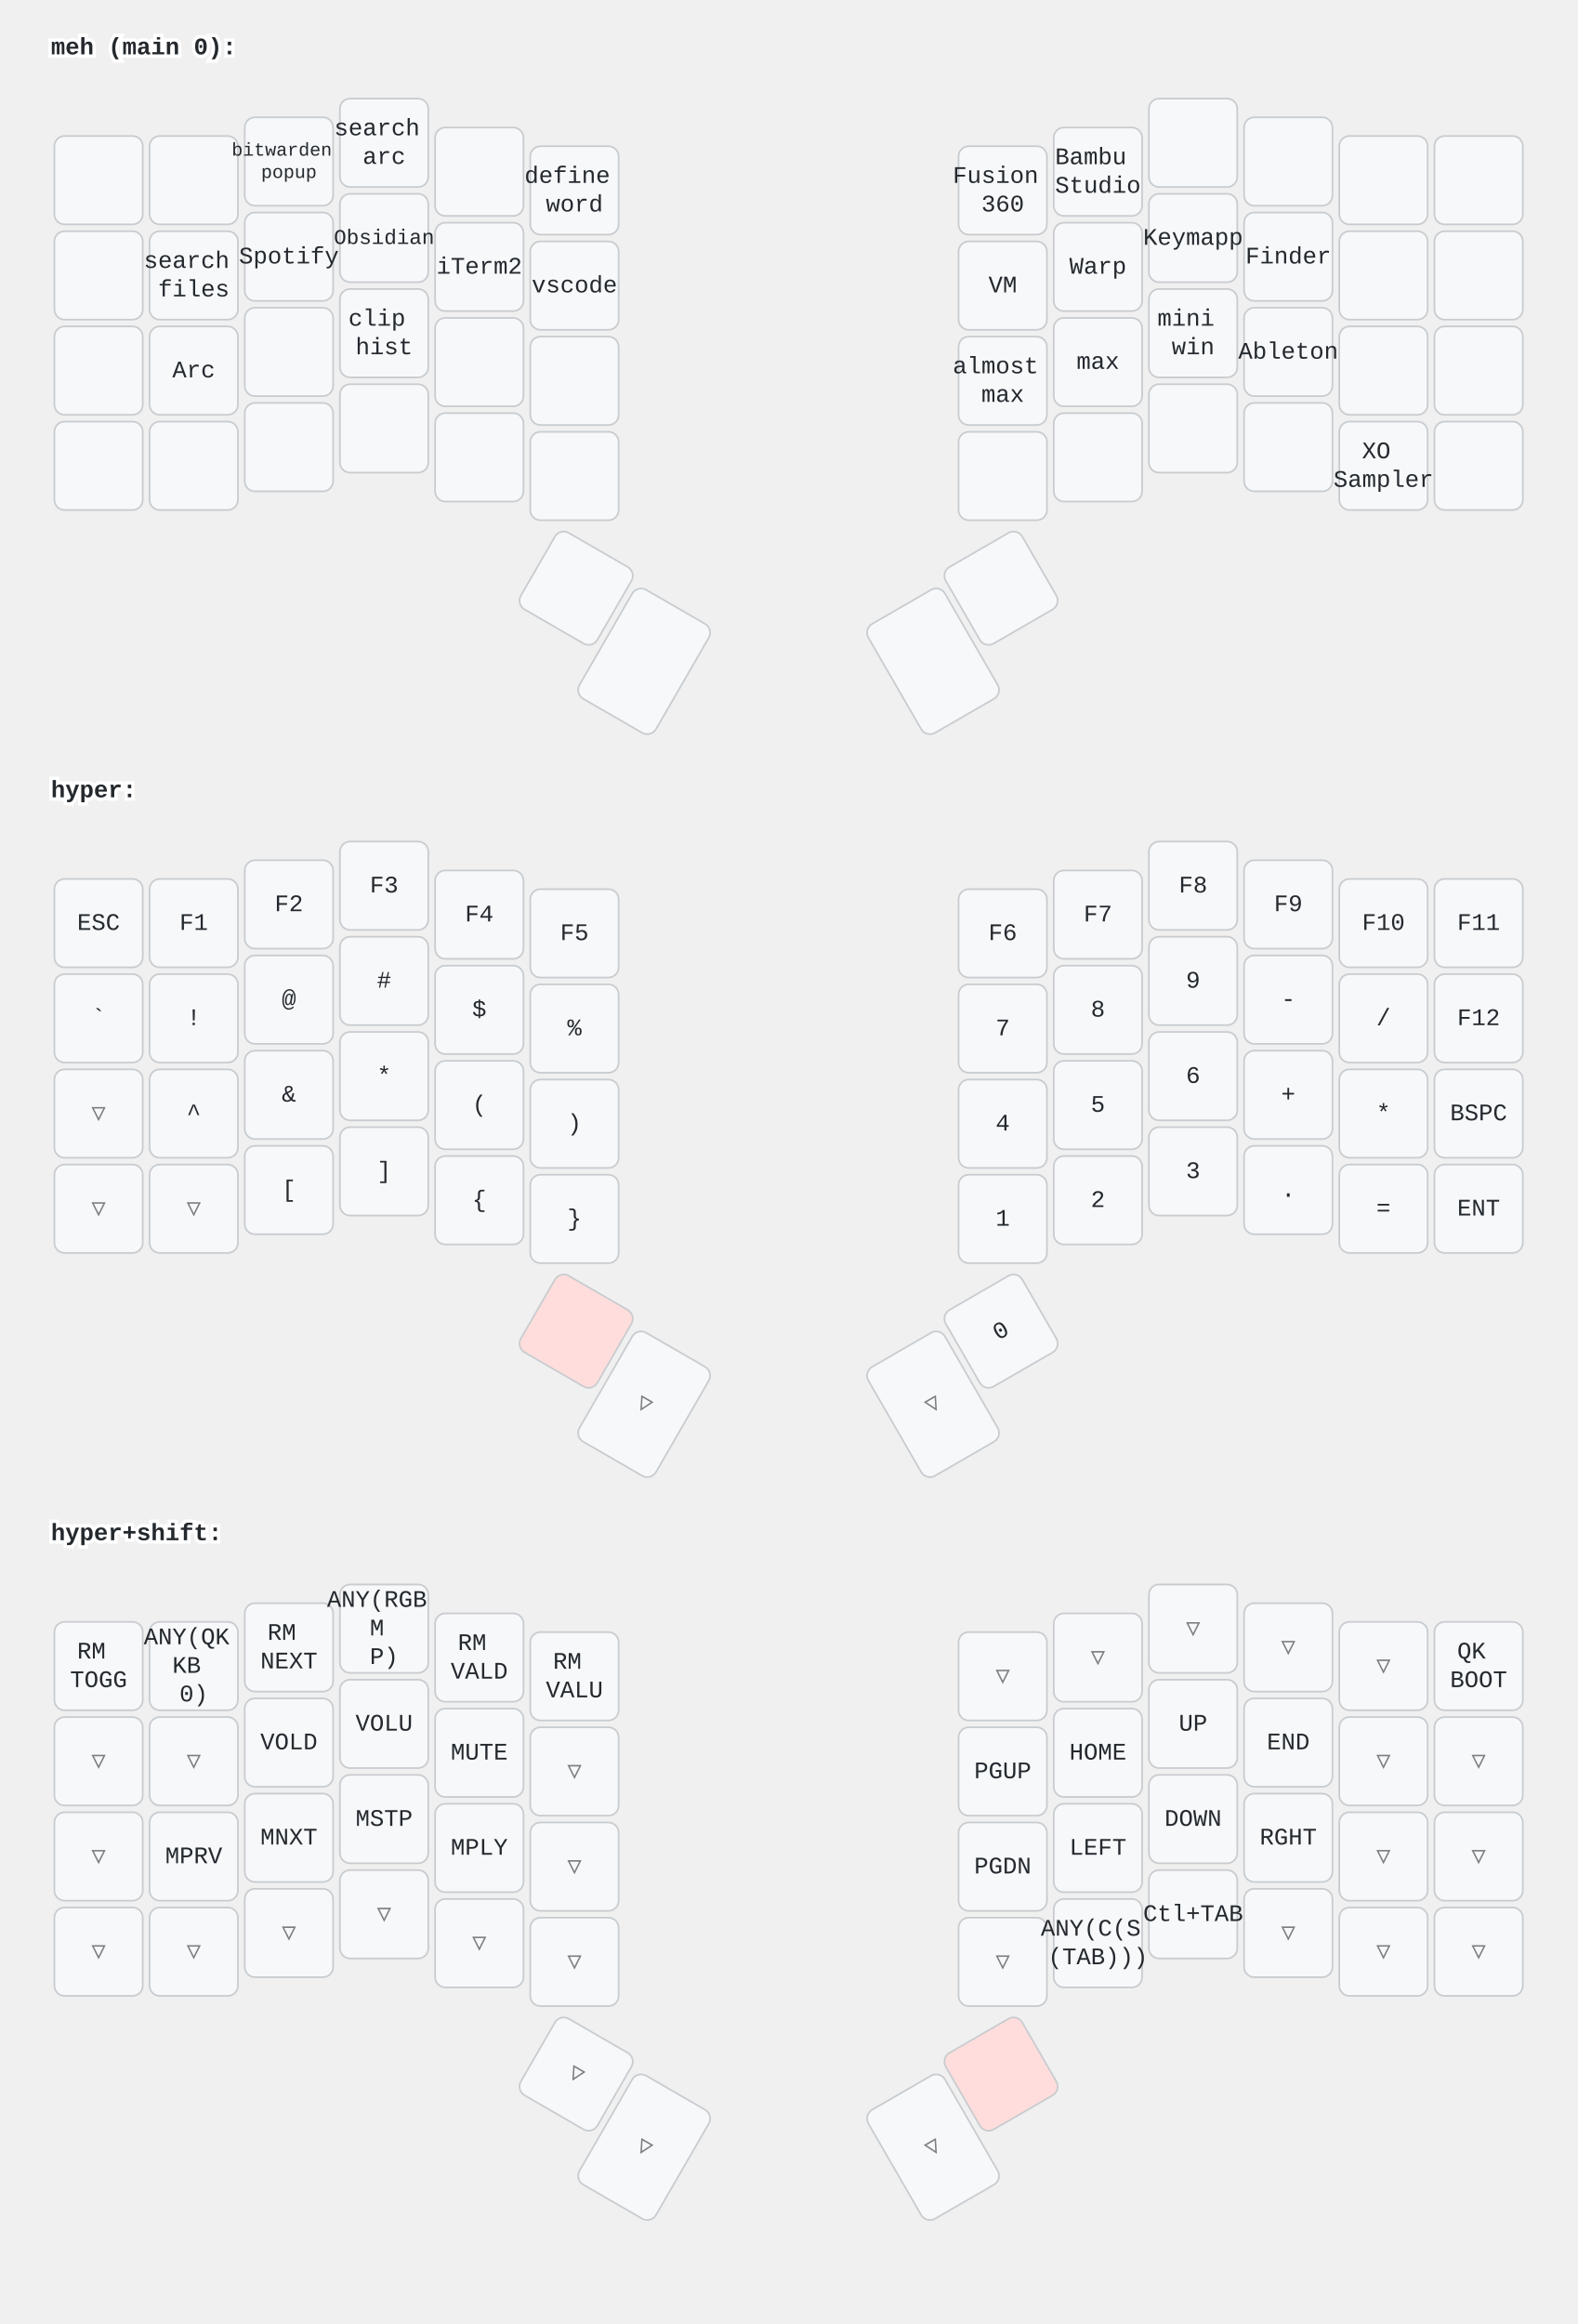
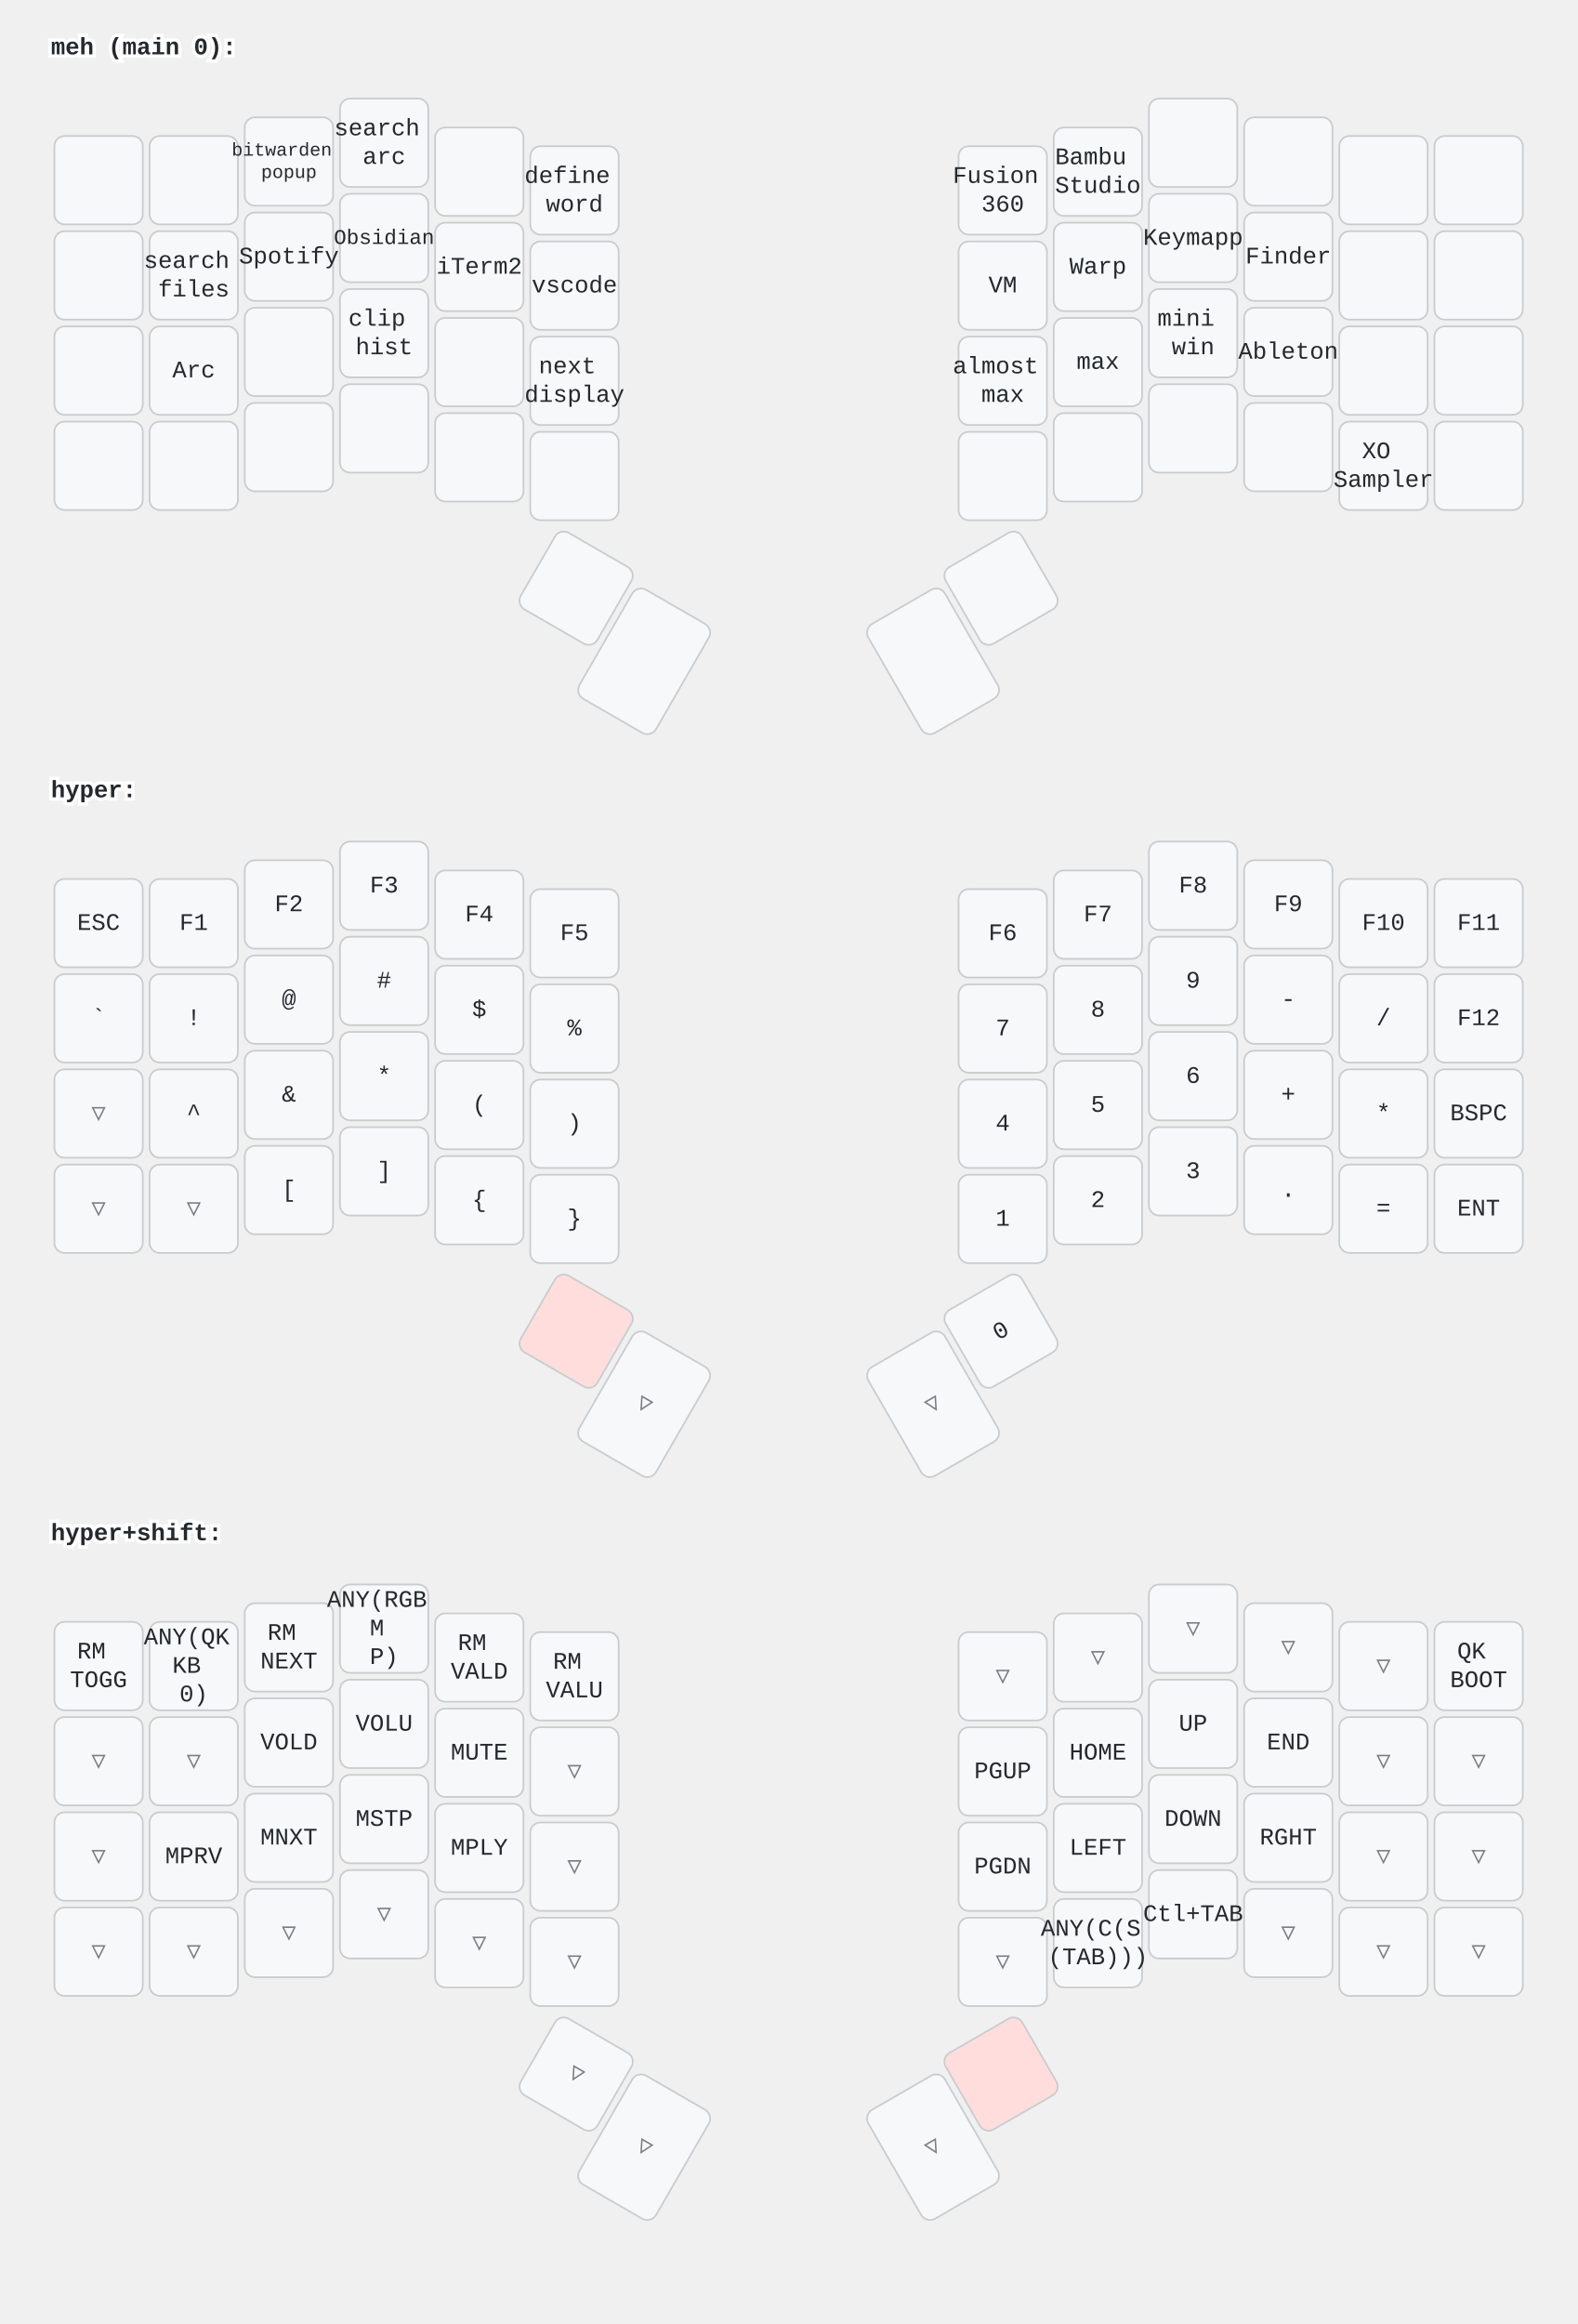
<svg xmlns="http://www.w3.org/2000/svg" width="928" height="1367" viewBox="0 0 928 1367" class="keymap">
  <style>/* inherit to force styles through use tags */
svg path {
    fill: inherit;
}

/* font and background color specifications */
svg.keymap {
    font-family: SFMono-Regular,Consolas,Liberation Mono,Menlo,monospace;
    font-size: 14px;
    font-kerning: normal;
    text-rendering: optimizeLegibility;
    fill: #24292e;
}

/* default key styling */
rect.key {
    fill: #f6f8fa;
}

rect.key, rect.combo {
    stroke: #c9cccf;
    stroke-width: 1;
}

/* default key side styling, only used is draw_key_sides is set */
rect.side {
    filter: brightness(90%);
}

/* color accent for combo boxes */
rect.combo, rect.combo-separate {
    fill: #cdf;
}

/* color accent for held keys */
rect.held, rect.combo.held {
    fill: #fdd;
}

/* color accent for ghost (optional) keys */
rect.ghost, rect.combo.ghost {
    stroke-dasharray: 4, 4;
    stroke-width: 2;
}

text {
    text-anchor: middle;
    dominant-baseline: middle;
}

/* styling for layer labels */
text.label {
    font-weight: bold;
    text-anchor: start;
    stroke: white;
    stroke-width: 4;
    paint-order: stroke;
}

/* styling for optional footer */
text.footer {
    text-anchor: end;
    dominant-baseline: auto;
    stroke: white;
    stroke-width: 4;
    paint-order: stroke;
}

/* styling for combo tap, and key non-tap label text */
text.combo, text.hold, text.shifted, text.left, text.right {
    font-size: 11px;
}

text.hold {
    text-anchor: middle;
    dominant-baseline: auto;
}

text.shifted {
    text-anchor: middle;
    dominant-baseline: hanging;
}

text.left {
    text-anchor: start;
}

text.right {
    text-anchor: end;
}

text.layer-activator {
    text-decoration: underline;
}

/* styling for hold/shifted label text in combo box */
text.combo.hold, text.combo.shifted, text.combo.left, text.combo.right {
    font-size: 8px;
}

/* lighter symbol for transparent keys */
text.trans {
    fill: #7b7e81;
}

/* styling for combo dendrons */
path.combo {
    stroke-width: 1;
    stroke: gray;
    fill: none;
}

/* Start Tabler Icons Cleanup */
/* cannot use height/width with glyphs */
.icon-tabler &gt; path {
    fill: inherit;
    stroke: inherit;
    stroke-width: 2;
}
/* hide tabler's default box */
.icon-tabler &gt; path[stroke="none"][fill="none"] {
    visibility: hidden;
}
/* End Tabler Icons Cleanup */
</style>
  <g transform="translate(30, 0)" class="layer-meh (main 0)">
    <text x="0" y="28" class="label" id="meh-main-0">meh (main 0):</text>
    <g transform="translate(0, 56)">
      <g transform="translate(28, 50)" class="key keypos-0">
        <rect rx="6" ry="6" x="-26" y="-26" width="52" height="52" class="key" />
      </g>
      <g transform="translate(84, 50)" class="key keypos-1">
        <rect rx="6" ry="6" x="-26" y="-26" width="52" height="52" class="key" />
      </g>
      <g transform="translate(140, 39)" class="key keypos-2">
        <rect rx="6" ry="6" x="-26" y="-26" width="52" height="52" class="key" />
        <text x="0" y="0" class="key tap">
          <tspan x="0" dy="-0.6em" style="font-size: 78%">bitwarden</tspan>
          <tspan x="0" dy="1.2em" style="font-size: 78%">popup</tspan>
        </text>
      </g>
      <g transform="translate(196, 28)" class="key keypos-3">
        <rect rx="6" ry="6" x="-26" y="-26" width="52" height="52" class="key" />
        <text x="0" y="0" class="key tap">
          <tspan x="0" dy="-0.6em">search</tspan>
          <tspan x="0" dy="1.2em">arc</tspan>
        </text>
      </g>
      <g transform="translate(252, 45)" class="key keypos-4">
        <rect rx="6" ry="6" x="-26" y="-26" width="52" height="52" class="key" />
      </g>
      <g transform="translate(308, 56)" class="key keypos-5">
        <rect rx="6" ry="6" x="-26" y="-26" width="52" height="52" class="key" />
        <text x="0" y="0" class="key tap">
          <tspan x="0" dy="-0.6em">define</tspan>
          <tspan x="0" dy="1.2em">word</tspan>
        </text>
      </g>
      <g transform="translate(560, 56)" class="key keypos-6">
        <rect rx="6" ry="6" x="-26" y="-26" width="52" height="52" class="key" />
        <text x="0" y="0" class="key tap">
          <tspan x="0" dy="-0.6em">Fusion</tspan>
          <tspan x="0" dy="1.2em">360</tspan>
        </text>
      </g>
      <g transform="translate(616, 45)" class="key keypos-7">
        <rect rx="6" ry="6" x="-26" y="-26" width="52" height="52" class="key" />
        <text x="0" y="0" class="key tap">
          <tspan x="0" dy="-0.6em">Bambu</tspan>
          <tspan x="0" dy="1.2em">Studio</tspan>
        </text>
      </g>
      <g transform="translate(672, 28)" class="key keypos-8">
        <rect rx="6" ry="6" x="-26" y="-26" width="52" height="52" class="key" />
      </g>
      <g transform="translate(728, 39)" class="key keypos-9">
        <rect rx="6" ry="6" x="-26" y="-26" width="52" height="52" class="key" />
      </g>
      <g transform="translate(784, 50)" class="key keypos-10">
        <rect rx="6" ry="6" x="-26" y="-26" width="52" height="52" class="key" />
      </g>
      <g transform="translate(840, 50)" class="key keypos-11">
        <rect rx="6" ry="6" x="-26" y="-26" width="52" height="52" class="key" />
      </g>
      <g transform="translate(28, 106)" class="key keypos-12">
        <rect rx="6" ry="6" x="-26" y="-26" width="52" height="52" class="key" />
      </g>
      <g transform="translate(84, 106)" class="key keypos-13">
        <rect rx="6" ry="6" x="-26" y="-26" width="52" height="52" class="key" />
        <text x="0" y="0" class="key tap">
          <tspan x="0" dy="-0.6em">search</tspan>
          <tspan x="0" dy="1.2em">files</tspan>
        </text>
      </g>
      <g transform="translate(140, 95)" class="key keypos-14">
        <rect rx="6" ry="6" x="-26" y="-26" width="52" height="52" class="key" />
        <text x="0" y="0" class="key tap">Spotify</text>
      </g>
      <g transform="translate(196, 84)" class="key keypos-15">
        <rect rx="6" ry="6" x="-26" y="-26" width="52" height="52" class="key" />
        <text x="0" y="0" class="key tap">
          <tspan style="font-size: 88%">Obsidian</tspan>
        </text>
      </g>
      <g transform="translate(252, 101)" class="key keypos-16">
        <rect rx="6" ry="6" x="-26" y="-26" width="52" height="52" class="key" />
        <text x="0" y="0" class="key tap">iTerm2</text>
      </g>
      <g transform="translate(308, 112)" class="key keypos-17">
        <rect rx="6" ry="6" x="-26" y="-26" width="52" height="52" class="key" />
        <text x="0" y="0" class="key tap">vscode</text>
      </g>
      <g transform="translate(560, 112)" class="key keypos-18">
        <rect rx="6" ry="6" x="-26" y="-26" width="52" height="52" class="key" />
        <text x="0" y="0" class="key tap">VM</text>
      </g>
      <g transform="translate(616, 101)" class="key keypos-19">
        <rect rx="6" ry="6" x="-26" y="-26" width="52" height="52" class="key" />
        <text x="0" y="0" class="key tap">Warp</text>
      </g>
      <g transform="translate(672, 84)" class="key keypos-20">
        <rect rx="6" ry="6" x="-26" y="-26" width="52" height="52" class="key" />
        <text x="0" y="0" class="key tap">Keymapp</text>
      </g>
      <g transform="translate(728, 95)" class="key keypos-21">
        <rect rx="6" ry="6" x="-26" y="-26" width="52" height="52" class="key" />
        <text x="0" y="0" class="key tap">Finder</text>
      </g>
      <g transform="translate(784, 106)" class="key keypos-22">
        <rect rx="6" ry="6" x="-26" y="-26" width="52" height="52" class="key" />
      </g>
      <g transform="translate(840, 106)" class="key keypos-23">
        <rect rx="6" ry="6" x="-26" y="-26" width="52" height="52" class="key" />
      </g>
      <g transform="translate(28, 162)" class="key keypos-24">
        <rect rx="6" ry="6" x="-26" y="-26" width="52" height="52" class="key" />
      </g>
      <g transform="translate(84, 162)" class="key keypos-25">
        <rect rx="6" ry="6" x="-26" y="-26" width="52" height="52" class="key" />
        <text x="0" y="0" class="key tap">Arc</text>
      </g>
      <g transform="translate(140, 151)" class="key keypos-26">
        <rect rx="6" ry="6" x="-26" y="-26" width="52" height="52" class="key" />
      </g>
      <g transform="translate(196, 140)" class="key keypos-27">
        <rect rx="6" ry="6" x="-26" y="-26" width="52" height="52" class="key" />
        <text x="0" y="0" class="key tap">
          <tspan x="0" dy="-0.6em">clip</tspan>
          <tspan x="0" dy="1.2em">hist</tspan>
        </text>
      </g>
      <g transform="translate(252, 157)" class="key keypos-28">
        <rect rx="6" ry="6" x="-26" y="-26" width="52" height="52" class="key" />
      </g>
      <g transform="translate(308, 168)" class="key keypos-29">
        <rect rx="6" ry="6" x="-26" y="-26" width="52" height="52" class="key" />
+         <text x="0" y="0" class="key tap">
+           <tspan x="0" dy="-0.6em">next</tspan>
+           <tspan x="0" dy="1.2em">display</tspan>
+         </text>
      </g>
      <g transform="translate(560, 168)" class="key keypos-30">
        <rect rx="6" ry="6" x="-26" y="-26" width="52" height="52" class="key" />
        <text x="0" y="0" class="key tap">
          <tspan x="0" dy="-0.6em">almost</tspan>
          <tspan x="0" dy="1.2em">max</tspan>
        </text>
      </g>
      <g transform="translate(616, 157)" class="key keypos-31">
        <rect rx="6" ry="6" x="-26" y="-26" width="52" height="52" class="key" />
        <text x="0" y="0" class="key tap">max</text>
      </g>
      <g transform="translate(672, 140)" class="key keypos-32">
        <rect rx="6" ry="6" x="-26" y="-26" width="52" height="52" class="key" />
        <text x="0" y="0" class="key tap">
          <tspan x="0" dy="-0.6em">mini</tspan>
          <tspan x="0" dy="1.2em">win</tspan>
        </text>
      </g>
      <g transform="translate(728, 151)" class="key keypos-33">
        <rect rx="6" ry="6" x="-26" y="-26" width="52" height="52" class="key" />
        <text x="0" y="0" class="key tap">Ableton</text>
      </g>
      <g transform="translate(784, 162)" class="key keypos-34">
        <rect rx="6" ry="6" x="-26" y="-26" width="52" height="52" class="key" />
      </g>
      <g transform="translate(840, 162)" class="key keypos-35">
        <rect rx="6" ry="6" x="-26" y="-26" width="52" height="52" class="key" />
      </g>
      <g transform="translate(28, 218)" class="key keypos-36">
        <rect rx="6" ry="6" x="-26" y="-26" width="52" height="52" class="key" />
      </g>
      <g transform="translate(84, 218)" class="key keypos-37">
        <rect rx="6" ry="6" x="-26" y="-26" width="52" height="52" class="key" />
      </g>
      <g transform="translate(140, 207)" class="key keypos-38">
        <rect rx="6" ry="6" x="-26" y="-26" width="52" height="52" class="key" />
      </g>
      <g transform="translate(196, 196)" class="key keypos-39">
        <rect rx="6" ry="6" x="-26" y="-26" width="52" height="52" class="key" />
      </g>
      <g transform="translate(252, 213)" class="key keypos-40">
        <rect rx="6" ry="6" x="-26" y="-26" width="52" height="52" class="key" />
      </g>
      <g transform="translate(308, 224)" class="key keypos-41">
        <rect rx="6" ry="6" x="-26" y="-26" width="52" height="52" class="key" />
      </g>
      <g transform="translate(560, 224)" class="key keypos-42">
        <rect rx="6" ry="6" x="-26" y="-26" width="52" height="52" class="key" />
      </g>
      <g transform="translate(616, 213)" class="key keypos-43">
        <rect rx="6" ry="6" x="-26" y="-26" width="52" height="52" class="key" />
      </g>
      <g transform="translate(672, 196)" class="key keypos-44">
        <rect rx="6" ry="6" x="-26" y="-26" width="52" height="52" class="key" />
      </g>
      <g transform="translate(728, 207)" class="key keypos-45">
        <rect rx="6" ry="6" x="-26" y="-26" width="52" height="52" class="key" />
      </g>
      <g transform="translate(784, 218)" class="key keypos-46">
        <rect rx="6" ry="6" x="-26" y="-26" width="52" height="52" class="key" />
        <text x="0" y="0" class="key tap">
          <tspan x="0" dy="-0.6em">XO</tspan>
          <tspan x="0" dy="1.2em">Sampler</tspan>
        </text>
      </g>
      <g transform="translate(840, 218)" class="key keypos-47">
        <rect rx="6" ry="6" x="-26" y="-26" width="52" height="52" class="key" />
      </g>
      <g transform="translate(309, 290) rotate(30.0)" class="key keypos-48">
        <rect rx="6" ry="6" x="-26" y="-26" width="52" height="52" class="key" />
      </g>
      <g transform="translate(349, 333) rotate(30.0)" class="key keypos-49">
        <rect rx="6" ry="6" x="-26" y="-37" width="52" height="74" class="key" />
      </g>
      <g transform="translate(519, 333) rotate(-30.0)" class="key keypos-50">
        <rect rx="6" ry="6" x="-26" y="-37" width="52" height="74" class="key" />
      </g>
      <g transform="translate(559, 290) rotate(-30.0)" class="key keypos-51">
        <rect rx="6" ry="6" x="-26" y="-26" width="52" height="52" class="key" />
      </g>
    </g>
  </g>
  <g transform="translate(30, 437)" class="layer-hyper">
    <text x="0" y="28" class="label" id="hyper">hyper:</text>
    <g transform="translate(0, 56)">
      <g transform="translate(28, 50)" class="key keypos-0">
        <rect rx="6" ry="6" x="-26" y="-26" width="52" height="52" class="key" />
        <text x="0" y="0" class="key tap">ESC</text>
      </g>
      <g transform="translate(84, 50)" class="key keypos-1">
        <rect rx="6" ry="6" x="-26" y="-26" width="52" height="52" class="key" />
        <text x="0" y="0" class="key tap">F1</text>
      </g>
      <g transform="translate(140, 39)" class="key keypos-2">
        <rect rx="6" ry="6" x="-26" y="-26" width="52" height="52" class="key" />
        <text x="0" y="0" class="key tap">F2</text>
      </g>
      <g transform="translate(196, 28)" class="key keypos-3">
        <rect rx="6" ry="6" x="-26" y="-26" width="52" height="52" class="key" />
        <text x="0" y="0" class="key tap">F3</text>
      </g>
      <g transform="translate(252, 45)" class="key keypos-4">
        <rect rx="6" ry="6" x="-26" y="-26" width="52" height="52" class="key" />
        <text x="0" y="0" class="key tap">F4</text>
      </g>
      <g transform="translate(308, 56)" class="key keypos-5">
        <rect rx="6" ry="6" x="-26" y="-26" width="52" height="52" class="key" />
        <text x="0" y="0" class="key tap">F5</text>
      </g>
      <g transform="translate(560, 56)" class="key keypos-6">
        <rect rx="6" ry="6" x="-26" y="-26" width="52" height="52" class="key" />
        <text x="0" y="0" class="key tap">F6</text>
      </g>
      <g transform="translate(616, 45)" class="key keypos-7">
        <rect rx="6" ry="6" x="-26" y="-26" width="52" height="52" class="key" />
        <text x="0" y="0" class="key tap">F7</text>
      </g>
      <g transform="translate(672, 28)" class="key keypos-8">
        <rect rx="6" ry="6" x="-26" y="-26" width="52" height="52" class="key" />
        <text x="0" y="0" class="key tap">F8</text>
      </g>
      <g transform="translate(728, 39)" class="key keypos-9">
        <rect rx="6" ry="6" x="-26" y="-26" width="52" height="52" class="key" />
        <text x="0" y="0" class="key tap">F9</text>
      </g>
      <g transform="translate(784, 50)" class="key keypos-10">
        <rect rx="6" ry="6" x="-26" y="-26" width="52" height="52" class="key" />
        <text x="0" y="0" class="key tap">F10</text>
      </g>
      <g transform="translate(840, 50)" class="key keypos-11">
        <rect rx="6" ry="6" x="-26" y="-26" width="52" height="52" class="key" />
        <text x="0" y="0" class="key tap">F11</text>
      </g>
      <g transform="translate(28, 106)" class="key keypos-12">
        <rect rx="6" ry="6" x="-26" y="-26" width="52" height="52" class="key" />
        <text x="0" y="0" class="key tap">`</text>
      </g>
      <g transform="translate(84, 106)" class="key keypos-13">
        <rect rx="6" ry="6" x="-26" y="-26" width="52" height="52" class="key" />
        <text x="0" y="0" class="key tap">!</text>
      </g>
      <g transform="translate(140, 95)" class="key keypos-14">
        <rect rx="6" ry="6" x="-26" y="-26" width="52" height="52" class="key" />
        <text x="0" y="0" class="key tap">@</text>
      </g>
      <g transform="translate(196, 84)" class="key keypos-15">
        <rect rx="6" ry="6" x="-26" y="-26" width="52" height="52" class="key" />
        <text x="0" y="0" class="key tap">#</text>
      </g>
      <g transform="translate(252, 101)" class="key keypos-16">
        <rect rx="6" ry="6" x="-26" y="-26" width="52" height="52" class="key" />
        <text x="0" y="0" class="key tap">$</text>
      </g>
      <g transform="translate(308, 112)" class="key keypos-17">
        <rect rx="6" ry="6" x="-26" y="-26" width="52" height="52" class="key" />
        <text x="0" y="0" class="key tap">%</text>
      </g>
      <g transform="translate(560, 112)" class="key keypos-18">
        <rect rx="6" ry="6" x="-26" y="-26" width="52" height="52" class="key" />
        <text x="0" y="0" class="key tap">7</text>
      </g>
      <g transform="translate(616, 101)" class="key keypos-19">
        <rect rx="6" ry="6" x="-26" y="-26" width="52" height="52" class="key" />
        <text x="0" y="0" class="key tap">8</text>
      </g>
      <g transform="translate(672, 84)" class="key keypos-20">
        <rect rx="6" ry="6" x="-26" y="-26" width="52" height="52" class="key" />
        <text x="0" y="0" class="key tap">9</text>
      </g>
      <g transform="translate(728, 95)" class="key keypos-21">
        <rect rx="6" ry="6" x="-26" y="-26" width="52" height="52" class="key" />
        <text x="0" y="0" class="key tap">-</text>
      </g>
      <g transform="translate(784, 106)" class="key keypos-22">
        <rect rx="6" ry="6" x="-26" y="-26" width="52" height="52" class="key" />
        <text x="0" y="0" class="key tap">/</text>
      </g>
      <g transform="translate(840, 106)" class="key keypos-23">
        <rect rx="6" ry="6" x="-26" y="-26" width="52" height="52" class="key" />
        <text x="0" y="0" class="key tap">F12</text>
      </g>
      <g transform="translate(28, 162)" class="key trans keypos-24">
        <rect rx="6" ry="6" x="-26" y="-26" width="52" height="52" class="key trans" />
        <text x="0" y="0" class="key trans tap">▽</text>
      </g>
      <g transform="translate(84, 162)" class="key keypos-25">
        <rect rx="6" ry="6" x="-26" y="-26" width="52" height="52" class="key" />
        <text x="0" y="0" class="key tap">^</text>
      </g>
      <g transform="translate(140, 151)" class="key keypos-26">
        <rect rx="6" ry="6" x="-26" y="-26" width="52" height="52" class="key" />
        <text x="0" y="0" class="key tap">&amp;</text>
      </g>
      <g transform="translate(196, 140)" class="key keypos-27">
        <rect rx="6" ry="6" x="-26" y="-26" width="52" height="52" class="key" />
        <text x="0" y="0" class="key tap">*</text>
      </g>
      <g transform="translate(252, 157)" class="key keypos-28">
        <rect rx="6" ry="6" x="-26" y="-26" width="52" height="52" class="key" />
        <text x="0" y="0" class="key tap">(</text>
      </g>
      <g transform="translate(308, 168)" class="key keypos-29">
        <rect rx="6" ry="6" x="-26" y="-26" width="52" height="52" class="key" />
        <text x="0" y="0" class="key tap">)</text>
      </g>
      <g transform="translate(560, 168)" class="key keypos-30">
        <rect rx="6" ry="6" x="-26" y="-26" width="52" height="52" class="key" />
        <text x="0" y="0" class="key tap">4</text>
      </g>
      <g transform="translate(616, 157)" class="key keypos-31">
        <rect rx="6" ry="6" x="-26" y="-26" width="52" height="52" class="key" />
        <text x="0" y="0" class="key tap">5</text>
      </g>
      <g transform="translate(672, 140)" class="key keypos-32">
        <rect rx="6" ry="6" x="-26" y="-26" width="52" height="52" class="key" />
        <text x="0" y="0" class="key tap">6</text>
      </g>
      <g transform="translate(728, 151)" class="key keypos-33">
        <rect rx="6" ry="6" x="-26" y="-26" width="52" height="52" class="key" />
        <text x="0" y="0" class="key tap">+</text>
      </g>
      <g transform="translate(784, 162)" class="key keypos-34">
        <rect rx="6" ry="6" x="-26" y="-26" width="52" height="52" class="key" />
        <text x="0" y="0" class="key tap">*</text>
      </g>
      <g transform="translate(840, 162)" class="key keypos-35">
        <rect rx="6" ry="6" x="-26" y="-26" width="52" height="52" class="key" />
        <text x="0" y="0" class="key tap">BSPC</text>
      </g>
      <g transform="translate(28, 218)" class="key trans keypos-36">
        <rect rx="6" ry="6" x="-26" y="-26" width="52" height="52" class="key trans" />
        <text x="0" y="0" class="key trans tap">▽</text>
      </g>
      <g transform="translate(84, 218)" class="key trans keypos-37">
        <rect rx="6" ry="6" x="-26" y="-26" width="52" height="52" class="key trans" />
        <text x="0" y="0" class="key trans tap">▽</text>
      </g>
      <g transform="translate(140, 207)" class="key keypos-38">
        <rect rx="6" ry="6" x="-26" y="-26" width="52" height="52" class="key" />
        <text x="0" y="0" class="key tap">[</text>
      </g>
      <g transform="translate(196, 196)" class="key keypos-39">
        <rect rx="6" ry="6" x="-26" y="-26" width="52" height="52" class="key" />
        <text x="0" y="0" class="key tap">]</text>
      </g>
      <g transform="translate(252, 213)" class="key keypos-40">
        <rect rx="6" ry="6" x="-26" y="-26" width="52" height="52" class="key" />
        <text x="0" y="0" class="key tap">{</text>
      </g>
      <g transform="translate(308, 224)" class="key keypos-41">
        <rect rx="6" ry="6" x="-26" y="-26" width="52" height="52" class="key" />
        <text x="0" y="0" class="key tap">}</text>
      </g>
      <g transform="translate(560, 224)" class="key keypos-42">
        <rect rx="6" ry="6" x="-26" y="-26" width="52" height="52" class="key" />
        <text x="0" y="0" class="key tap">1</text>
      </g>
      <g transform="translate(616, 213)" class="key keypos-43">
        <rect rx="6" ry="6" x="-26" y="-26" width="52" height="52" class="key" />
        <text x="0" y="0" class="key tap">2</text>
      </g>
      <g transform="translate(672, 196)" class="key keypos-44">
        <rect rx="6" ry="6" x="-26" y="-26" width="52" height="52" class="key" />
        <text x="0" y="0" class="key tap">3</text>
      </g>
      <g transform="translate(728, 207)" class="key keypos-45">
        <rect rx="6" ry="6" x="-26" y="-26" width="52" height="52" class="key" />
        <text x="0" y="0" class="key tap">.</text>
      </g>
      <g transform="translate(784, 218)" class="key keypos-46">
        <rect rx="6" ry="6" x="-26" y="-26" width="52" height="52" class="key" />
        <text x="0" y="0" class="key tap">=</text>
      </g>
      <g transform="translate(840, 218)" class="key keypos-47">
        <rect rx="6" ry="6" x="-26" y="-26" width="52" height="52" class="key" />
        <text x="0" y="0" class="key tap">ENT</text>
      </g>
      <g transform="translate(309, 290) rotate(30.0)" class="key held keypos-48">
        <rect rx="6" ry="6" x="-26" y="-26" width="52" height="52" class="key held" />
      </g>
      <g transform="translate(349, 333) rotate(30.0)" class="key trans keypos-49">
        <rect rx="6" ry="6" x="-26" y="-37" width="52" height="74" class="key trans" />
        <text x="0" y="0" class="key trans tap">▽</text>
      </g>
      <g transform="translate(519, 333) rotate(-30.0)" class="key trans keypos-50">
        <rect rx="6" ry="6" x="-26" y="-37" width="52" height="74" class="key trans" />
        <text x="0" y="0" class="key trans tap">▽</text>
      </g>
      <g transform="translate(559, 290) rotate(-30.0)" class="key keypos-51">
        <rect rx="6" ry="6" x="-26" y="-26" width="52" height="52" class="key" />
        <text x="0" y="0" class="key tap">0</text>
      </g>
    </g>
  </g>
  <g transform="translate(30, 874)" class="layer-hyper+shift">
    <text x="0" y="28" class="label" id="hypershift">hyper+shift:</text>
    <g transform="translate(0, 56)">
      <g transform="translate(28, 50)" class="key keypos-0">
        <rect rx="6" ry="6" x="-26" y="-26" width="52" height="52" class="key" />
        <text x="0" y="0" class="key tap">
          <tspan x="0" dy="-0.6em">RM</tspan>
          <tspan x="0" dy="1.2em">TOGG</tspan>
        </text>
      </g>
      <g transform="translate(84, 50)" class="key keypos-1">
        <rect rx="6" ry="6" x="-26" y="-26" width="52" height="52" class="key" />
        <text x="0" y="0" class="key tap">
          <tspan x="0" dy="-1.2em">ANY(QK</tspan>
          <tspan x="0" dy="1.2em">KB</tspan>
          <tspan x="0" dy="1.2em">0)</tspan>
        </text>
      </g>
      <g transform="translate(140, 39)" class="key keypos-2">
        <rect rx="6" ry="6" x="-26" y="-26" width="52" height="52" class="key" />
        <text x="0" y="0" class="key tap">
          <tspan x="0" dy="-0.6em">RM</tspan>
          <tspan x="0" dy="1.2em">NEXT</tspan>
        </text>
      </g>
      <g transform="translate(196, 28)" class="key keypos-3">
        <rect rx="6" ry="6" x="-26" y="-26" width="52" height="52" class="key" />
        <text x="0" y="0" class="key tap">
          <tspan x="0" dy="-1.2em">ANY(RGB</tspan>
          <tspan x="0" dy="1.2em">M</tspan>
          <tspan x="0" dy="1.2em">P)</tspan>
        </text>
      </g>
      <g transform="translate(252, 45)" class="key keypos-4">
        <rect rx="6" ry="6" x="-26" y="-26" width="52" height="52" class="key" />
        <text x="0" y="0" class="key tap">
          <tspan x="0" dy="-0.6em">RM</tspan>
          <tspan x="0" dy="1.2em">VALD</tspan>
        </text>
      </g>
      <g transform="translate(308, 56)" class="key keypos-5">
        <rect rx="6" ry="6" x="-26" y="-26" width="52" height="52" class="key" />
        <text x="0" y="0" class="key tap">
          <tspan x="0" dy="-0.6em">RM</tspan>
          <tspan x="0" dy="1.2em">VALU</tspan>
        </text>
      </g>
      <g transform="translate(560, 56)" class="key trans keypos-6">
        <rect rx="6" ry="6" x="-26" y="-26" width="52" height="52" class="key trans" />
        <text x="0" y="0" class="key trans tap">▽</text>
      </g>
      <g transform="translate(616, 45)" class="key trans keypos-7">
        <rect rx="6" ry="6" x="-26" y="-26" width="52" height="52" class="key trans" />
        <text x="0" y="0" class="key trans tap">▽</text>
      </g>
      <g transform="translate(672, 28)" class="key trans keypos-8">
        <rect rx="6" ry="6" x="-26" y="-26" width="52" height="52" class="key trans" />
        <text x="0" y="0" class="key trans tap">▽</text>
      </g>
      <g transform="translate(728, 39)" class="key trans keypos-9">
        <rect rx="6" ry="6" x="-26" y="-26" width="52" height="52" class="key trans" />
        <text x="0" y="0" class="key trans tap">▽</text>
      </g>
      <g transform="translate(784, 50)" class="key trans keypos-10">
        <rect rx="6" ry="6" x="-26" y="-26" width="52" height="52" class="key trans" />
        <text x="0" y="0" class="key trans tap">▽</text>
      </g>
      <g transform="translate(840, 50)" class="key keypos-11">
        <rect rx="6" ry="6" x="-26" y="-26" width="52" height="52" class="key" />
        <text x="0" y="0" class="key tap">
          <tspan x="0" dy="-0.6em">QK</tspan>
          <tspan x="0" dy="1.2em">BOOT</tspan>
        </text>
      </g>
      <g transform="translate(28, 106)" class="key trans keypos-12">
        <rect rx="6" ry="6" x="-26" y="-26" width="52" height="52" class="key trans" />
        <text x="0" y="0" class="key trans tap">▽</text>
      </g>
      <g transform="translate(84, 106)" class="key trans keypos-13">
        <rect rx="6" ry="6" x="-26" y="-26" width="52" height="52" class="key trans" />
        <text x="0" y="0" class="key trans tap">▽</text>
      </g>
      <g transform="translate(140, 95)" class="key keypos-14">
        <rect rx="6" ry="6" x="-26" y="-26" width="52" height="52" class="key" />
        <text x="0" y="0" class="key tap">VOLD</text>
      </g>
      <g transform="translate(196, 84)" class="key keypos-15">
        <rect rx="6" ry="6" x="-26" y="-26" width="52" height="52" class="key" />
        <text x="0" y="0" class="key tap">VOLU</text>
      </g>
      <g transform="translate(252, 101)" class="key keypos-16">
        <rect rx="6" ry="6" x="-26" y="-26" width="52" height="52" class="key" />
        <text x="0" y="0" class="key tap">MUTE</text>
      </g>
      <g transform="translate(308, 112)" class="key trans keypos-17">
        <rect rx="6" ry="6" x="-26" y="-26" width="52" height="52" class="key trans" />
        <text x="0" y="0" class="key trans tap">▽</text>
      </g>
      <g transform="translate(560, 112)" class="key keypos-18">
        <rect rx="6" ry="6" x="-26" y="-26" width="52" height="52" class="key" />
        <text x="0" y="0" class="key tap">PGUP</text>
      </g>
      <g transform="translate(616, 101)" class="key keypos-19">
        <rect rx="6" ry="6" x="-26" y="-26" width="52" height="52" class="key" />
        <text x="0" y="0" class="key tap">HOME</text>
      </g>
      <g transform="translate(672, 84)" class="key keypos-20">
        <rect rx="6" ry="6" x="-26" y="-26" width="52" height="52" class="key" />
        <text x="0" y="0" class="key tap">UP</text>
      </g>
      <g transform="translate(728, 95)" class="key keypos-21">
        <rect rx="6" ry="6" x="-26" y="-26" width="52" height="52" class="key" />
        <text x="0" y="0" class="key tap">END</text>
      </g>
      <g transform="translate(784, 106)" class="key trans keypos-22">
        <rect rx="6" ry="6" x="-26" y="-26" width="52" height="52" class="key trans" />
        <text x="0" y="0" class="key trans tap">▽</text>
      </g>
      <g transform="translate(840, 106)" class="key trans keypos-23">
        <rect rx="6" ry="6" x="-26" y="-26" width="52" height="52" class="key trans" />
        <text x="0" y="0" class="key trans tap">▽</text>
      </g>
      <g transform="translate(28, 162)" class="key trans keypos-24">
        <rect rx="6" ry="6" x="-26" y="-26" width="52" height="52" class="key trans" />
        <text x="0" y="0" class="key trans tap">▽</text>
      </g>
      <g transform="translate(84, 162)" class="key keypos-25">
        <rect rx="6" ry="6" x="-26" y="-26" width="52" height="52" class="key" />
        <text x="0" y="0" class="key tap">MPRV</text>
      </g>
      <g transform="translate(140, 151)" class="key keypos-26">
        <rect rx="6" ry="6" x="-26" y="-26" width="52" height="52" class="key" />
        <text x="0" y="0" class="key tap">MNXT</text>
      </g>
      <g transform="translate(196, 140)" class="key keypos-27">
        <rect rx="6" ry="6" x="-26" y="-26" width="52" height="52" class="key" />
        <text x="0" y="0" class="key tap">MSTP</text>
      </g>
      <g transform="translate(252, 157)" class="key keypos-28">
        <rect rx="6" ry="6" x="-26" y="-26" width="52" height="52" class="key" />
        <text x="0" y="0" class="key tap">MPLY</text>
      </g>
      <g transform="translate(308, 168)" class="key trans keypos-29">
        <rect rx="6" ry="6" x="-26" y="-26" width="52" height="52" class="key trans" />
        <text x="0" y="0" class="key trans tap">▽</text>
      </g>
      <g transform="translate(560, 168)" class="key keypos-30">
        <rect rx="6" ry="6" x="-26" y="-26" width="52" height="52" class="key" />
        <text x="0" y="0" class="key tap">PGDN</text>
      </g>
      <g transform="translate(616, 157)" class="key keypos-31">
        <rect rx="6" ry="6" x="-26" y="-26" width="52" height="52" class="key" />
        <text x="0" y="0" class="key tap">LEFT</text>
      </g>
      <g transform="translate(672, 140)" class="key keypos-32">
        <rect rx="6" ry="6" x="-26" y="-26" width="52" height="52" class="key" />
        <text x="0" y="0" class="key tap">DOWN</text>
      </g>
      <g transform="translate(728, 151)" class="key keypos-33">
        <rect rx="6" ry="6" x="-26" y="-26" width="52" height="52" class="key" />
        <text x="0" y="0" class="key tap">RGHT</text>
      </g>
      <g transform="translate(784, 162)" class="key trans keypos-34">
        <rect rx="6" ry="6" x="-26" y="-26" width="52" height="52" class="key trans" />
        <text x="0" y="0" class="key trans tap">▽</text>
      </g>
      <g transform="translate(840, 162)" class="key trans keypos-35">
        <rect rx="6" ry="6" x="-26" y="-26" width="52" height="52" class="key trans" />
        <text x="0" y="0" class="key trans tap">▽</text>
      </g>
      <g transform="translate(28, 218)" class="key trans keypos-36">
        <rect rx="6" ry="6" x="-26" y="-26" width="52" height="52" class="key trans" />
        <text x="0" y="0" class="key trans tap">▽</text>
      </g>
      <g transform="translate(84, 218)" class="key trans keypos-37">
        <rect rx="6" ry="6" x="-26" y="-26" width="52" height="52" class="key trans" />
        <text x="0" y="0" class="key trans tap">▽</text>
      </g>
      <g transform="translate(140, 207)" class="key trans keypos-38">
        <rect rx="6" ry="6" x="-26" y="-26" width="52" height="52" class="key trans" />
        <text x="0" y="0" class="key trans tap">▽</text>
      </g>
      <g transform="translate(196, 196)" class="key trans keypos-39">
        <rect rx="6" ry="6" x="-26" y="-26" width="52" height="52" class="key trans" />
        <text x="0" y="0" class="key trans tap">▽</text>
      </g>
      <g transform="translate(252, 213)" class="key trans keypos-40">
        <rect rx="6" ry="6" x="-26" y="-26" width="52" height="52" class="key trans" />
        <text x="0" y="0" class="key trans tap">▽</text>
      </g>
      <g transform="translate(308, 224)" class="key trans keypos-41">
        <rect rx="6" ry="6" x="-26" y="-26" width="52" height="52" class="key trans" />
        <text x="0" y="0" class="key trans tap">▽</text>
      </g>
      <g transform="translate(560, 224)" class="key trans keypos-42">
        <rect rx="6" ry="6" x="-26" y="-26" width="52" height="52" class="key trans" />
        <text x="0" y="0" class="key trans tap">▽</text>
      </g>
      <g transform="translate(616, 213)" class="key keypos-43">
        <rect rx="6" ry="6" x="-26" y="-26" width="52" height="52" class="key" />
        <text x="0" y="0" class="key tap">
          <tspan x="0" dy="-0.6em">ANY(C(S</tspan>
          <tspan x="0" dy="1.2em">(TAB)))</tspan>
        </text>
      </g>
      <g transform="translate(672, 196)" class="key keypos-44">
        <rect rx="6" ry="6" x="-26" y="-26" width="52" height="52" class="key" />
        <text x="0" y="0" class="key tap">Ctl+TAB</text>
      </g>
      <g transform="translate(728, 207)" class="key trans keypos-45">
        <rect rx="6" ry="6" x="-26" y="-26" width="52" height="52" class="key trans" />
        <text x="0" y="0" class="key trans tap">▽</text>
      </g>
      <g transform="translate(784, 218)" class="key trans keypos-46">
        <rect rx="6" ry="6" x="-26" y="-26" width="52" height="52" class="key trans" />
        <text x="0" y="0" class="key trans tap">▽</text>
      </g>
      <g transform="translate(840, 218)" class="key trans keypos-47">
        <rect rx="6" ry="6" x="-26" y="-26" width="52" height="52" class="key trans" />
        <text x="0" y="0" class="key trans tap">▽</text>
      </g>
      <g transform="translate(309, 290) rotate(30.0)" class="key trans keypos-48">
        <rect rx="6" ry="6" x="-26" y="-26" width="52" height="52" class="key trans" />
        <text x="0" y="0" class="key trans tap">▽</text>
      </g>
      <g transform="translate(349, 333) rotate(30.0)" class="key trans keypos-49">
        <rect rx="6" ry="6" x="-26" y="-37" width="52" height="74" class="key trans" />
        <text x="0" y="0" class="key trans tap">▽</text>
      </g>
      <g transform="translate(519, 333) rotate(-30.0)" class="key trans keypos-50">
        <rect rx="6" ry="6" x="-26" y="-37" width="52" height="74" class="key trans" />
        <text x="0" y="0" class="key trans tap">▽</text>
      </g>
      <g transform="translate(559, 290) rotate(-30.0)" class="key held keypos-51">
        <rect rx="6" ry="6" x="-26" y="-26" width="52" height="52" class="key held" />
      </g>
    </g>
  </g>
</svg>
